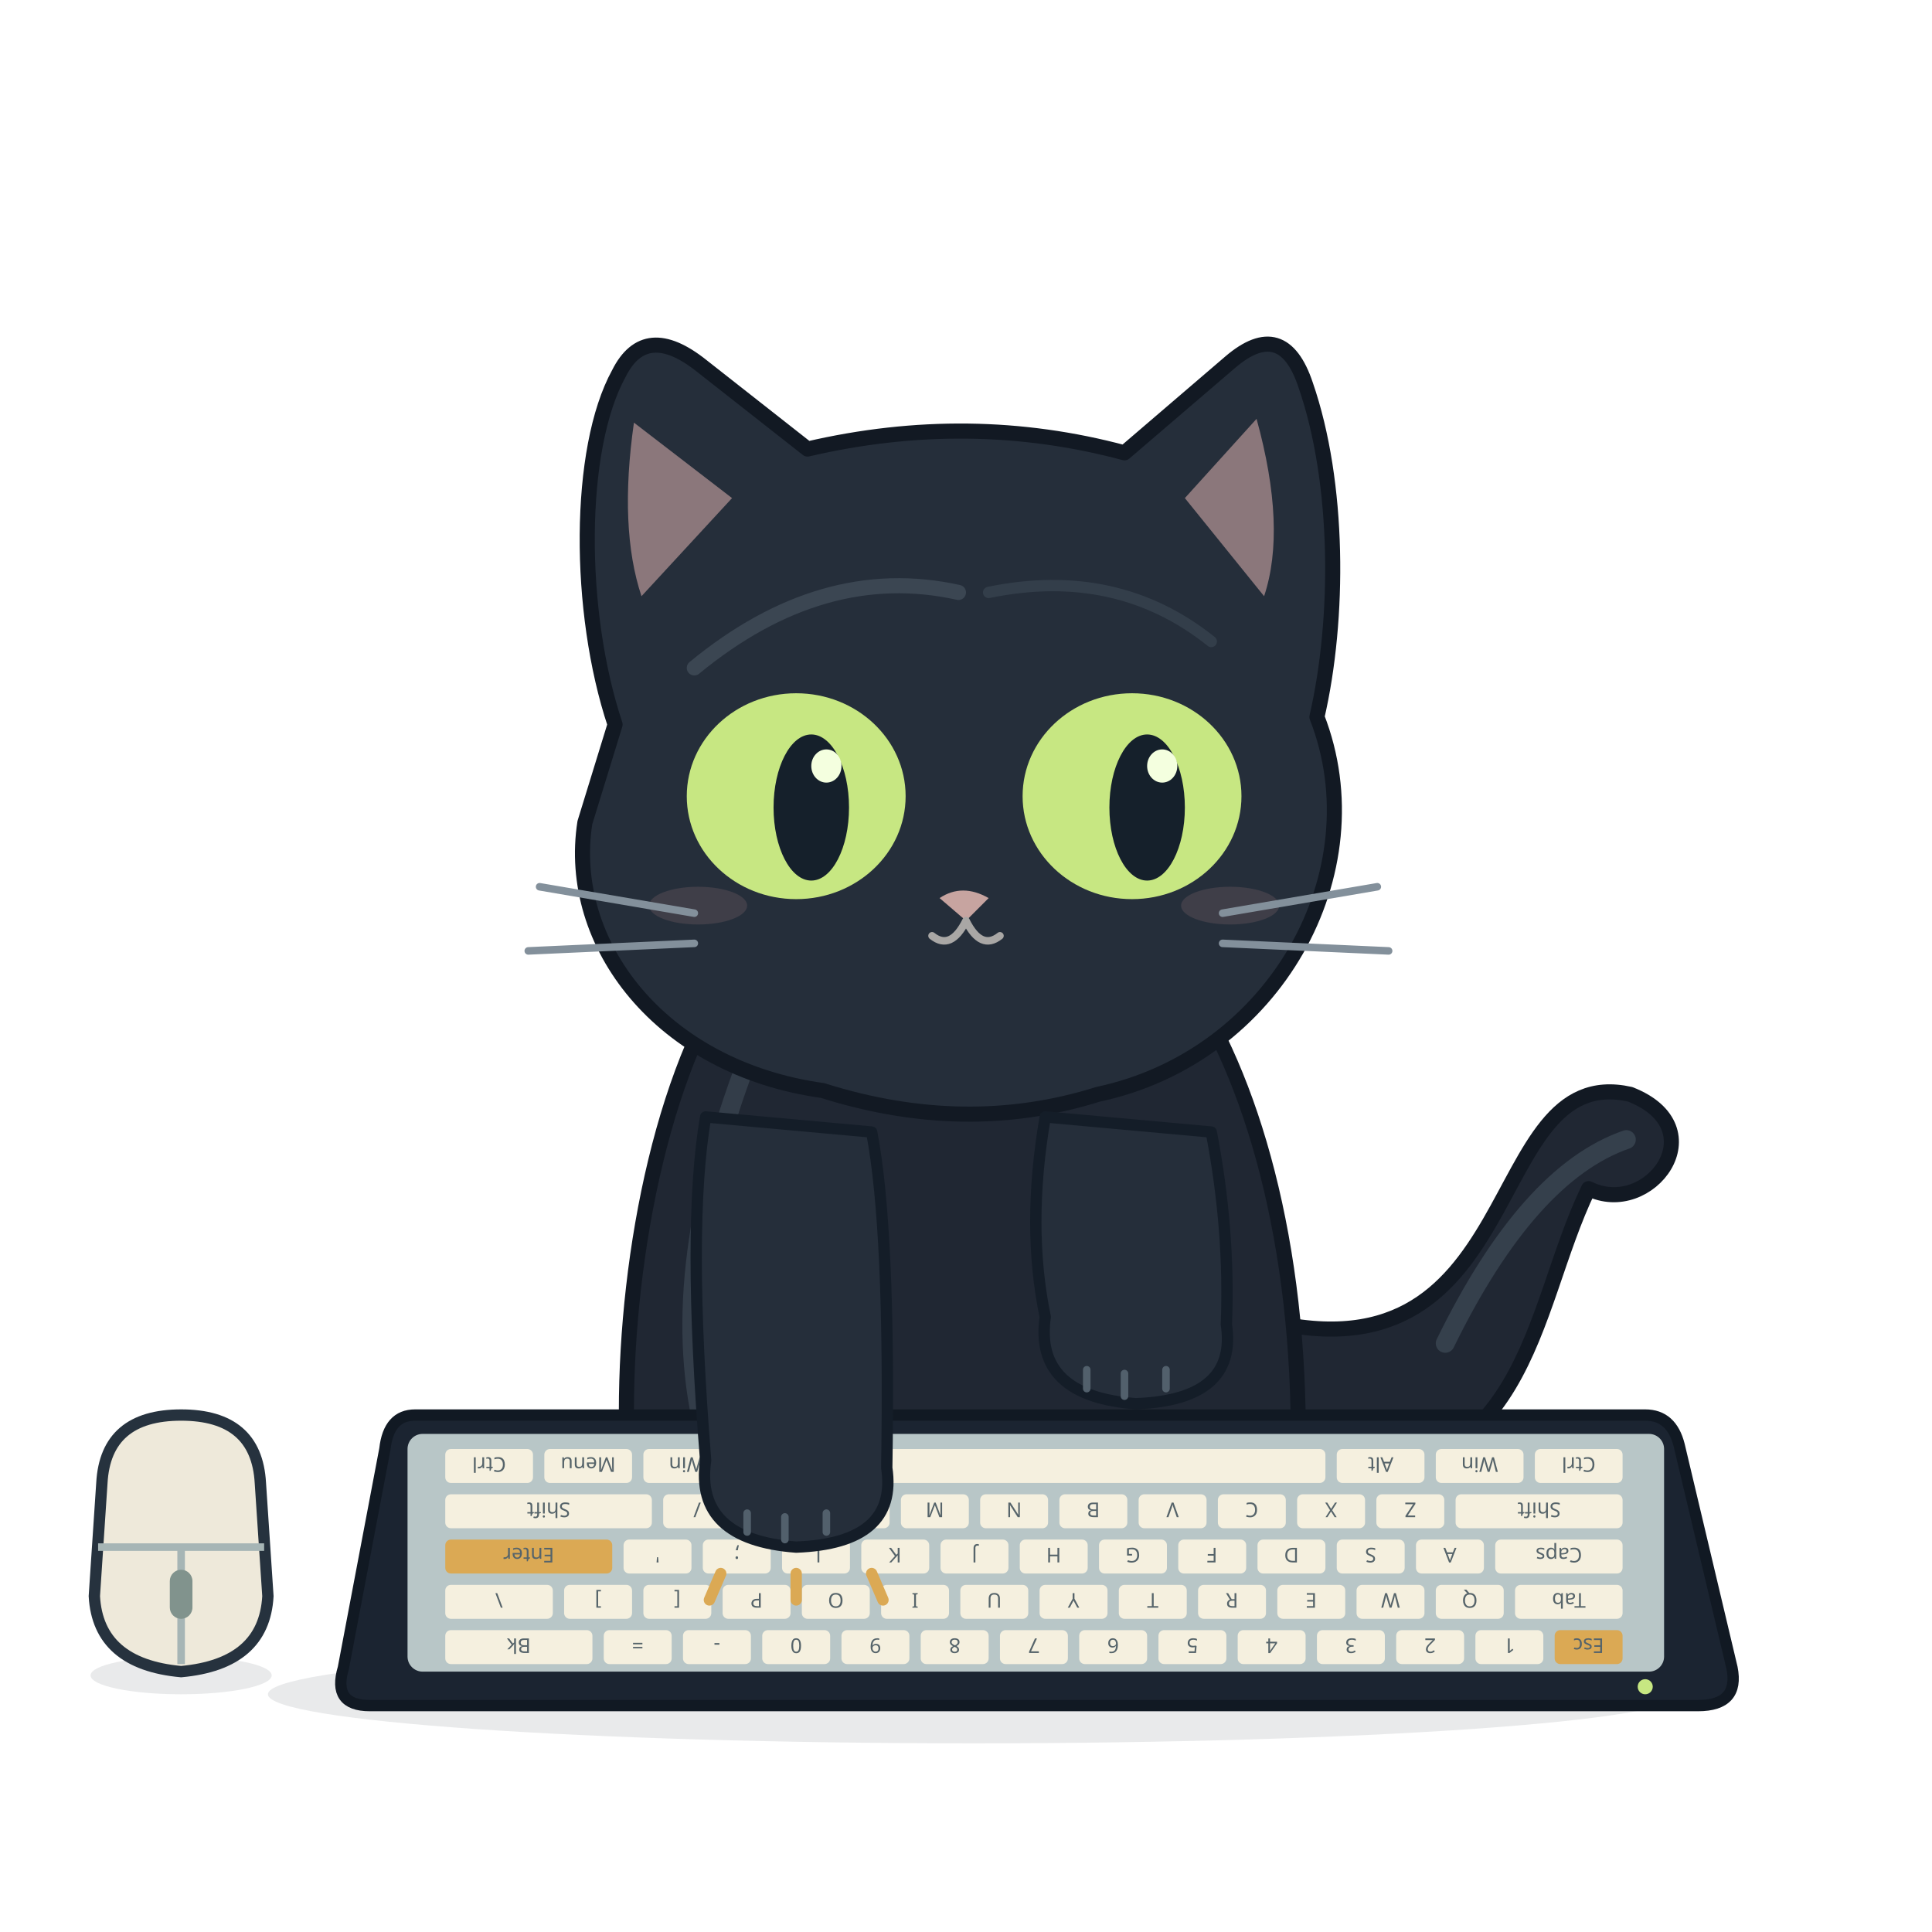
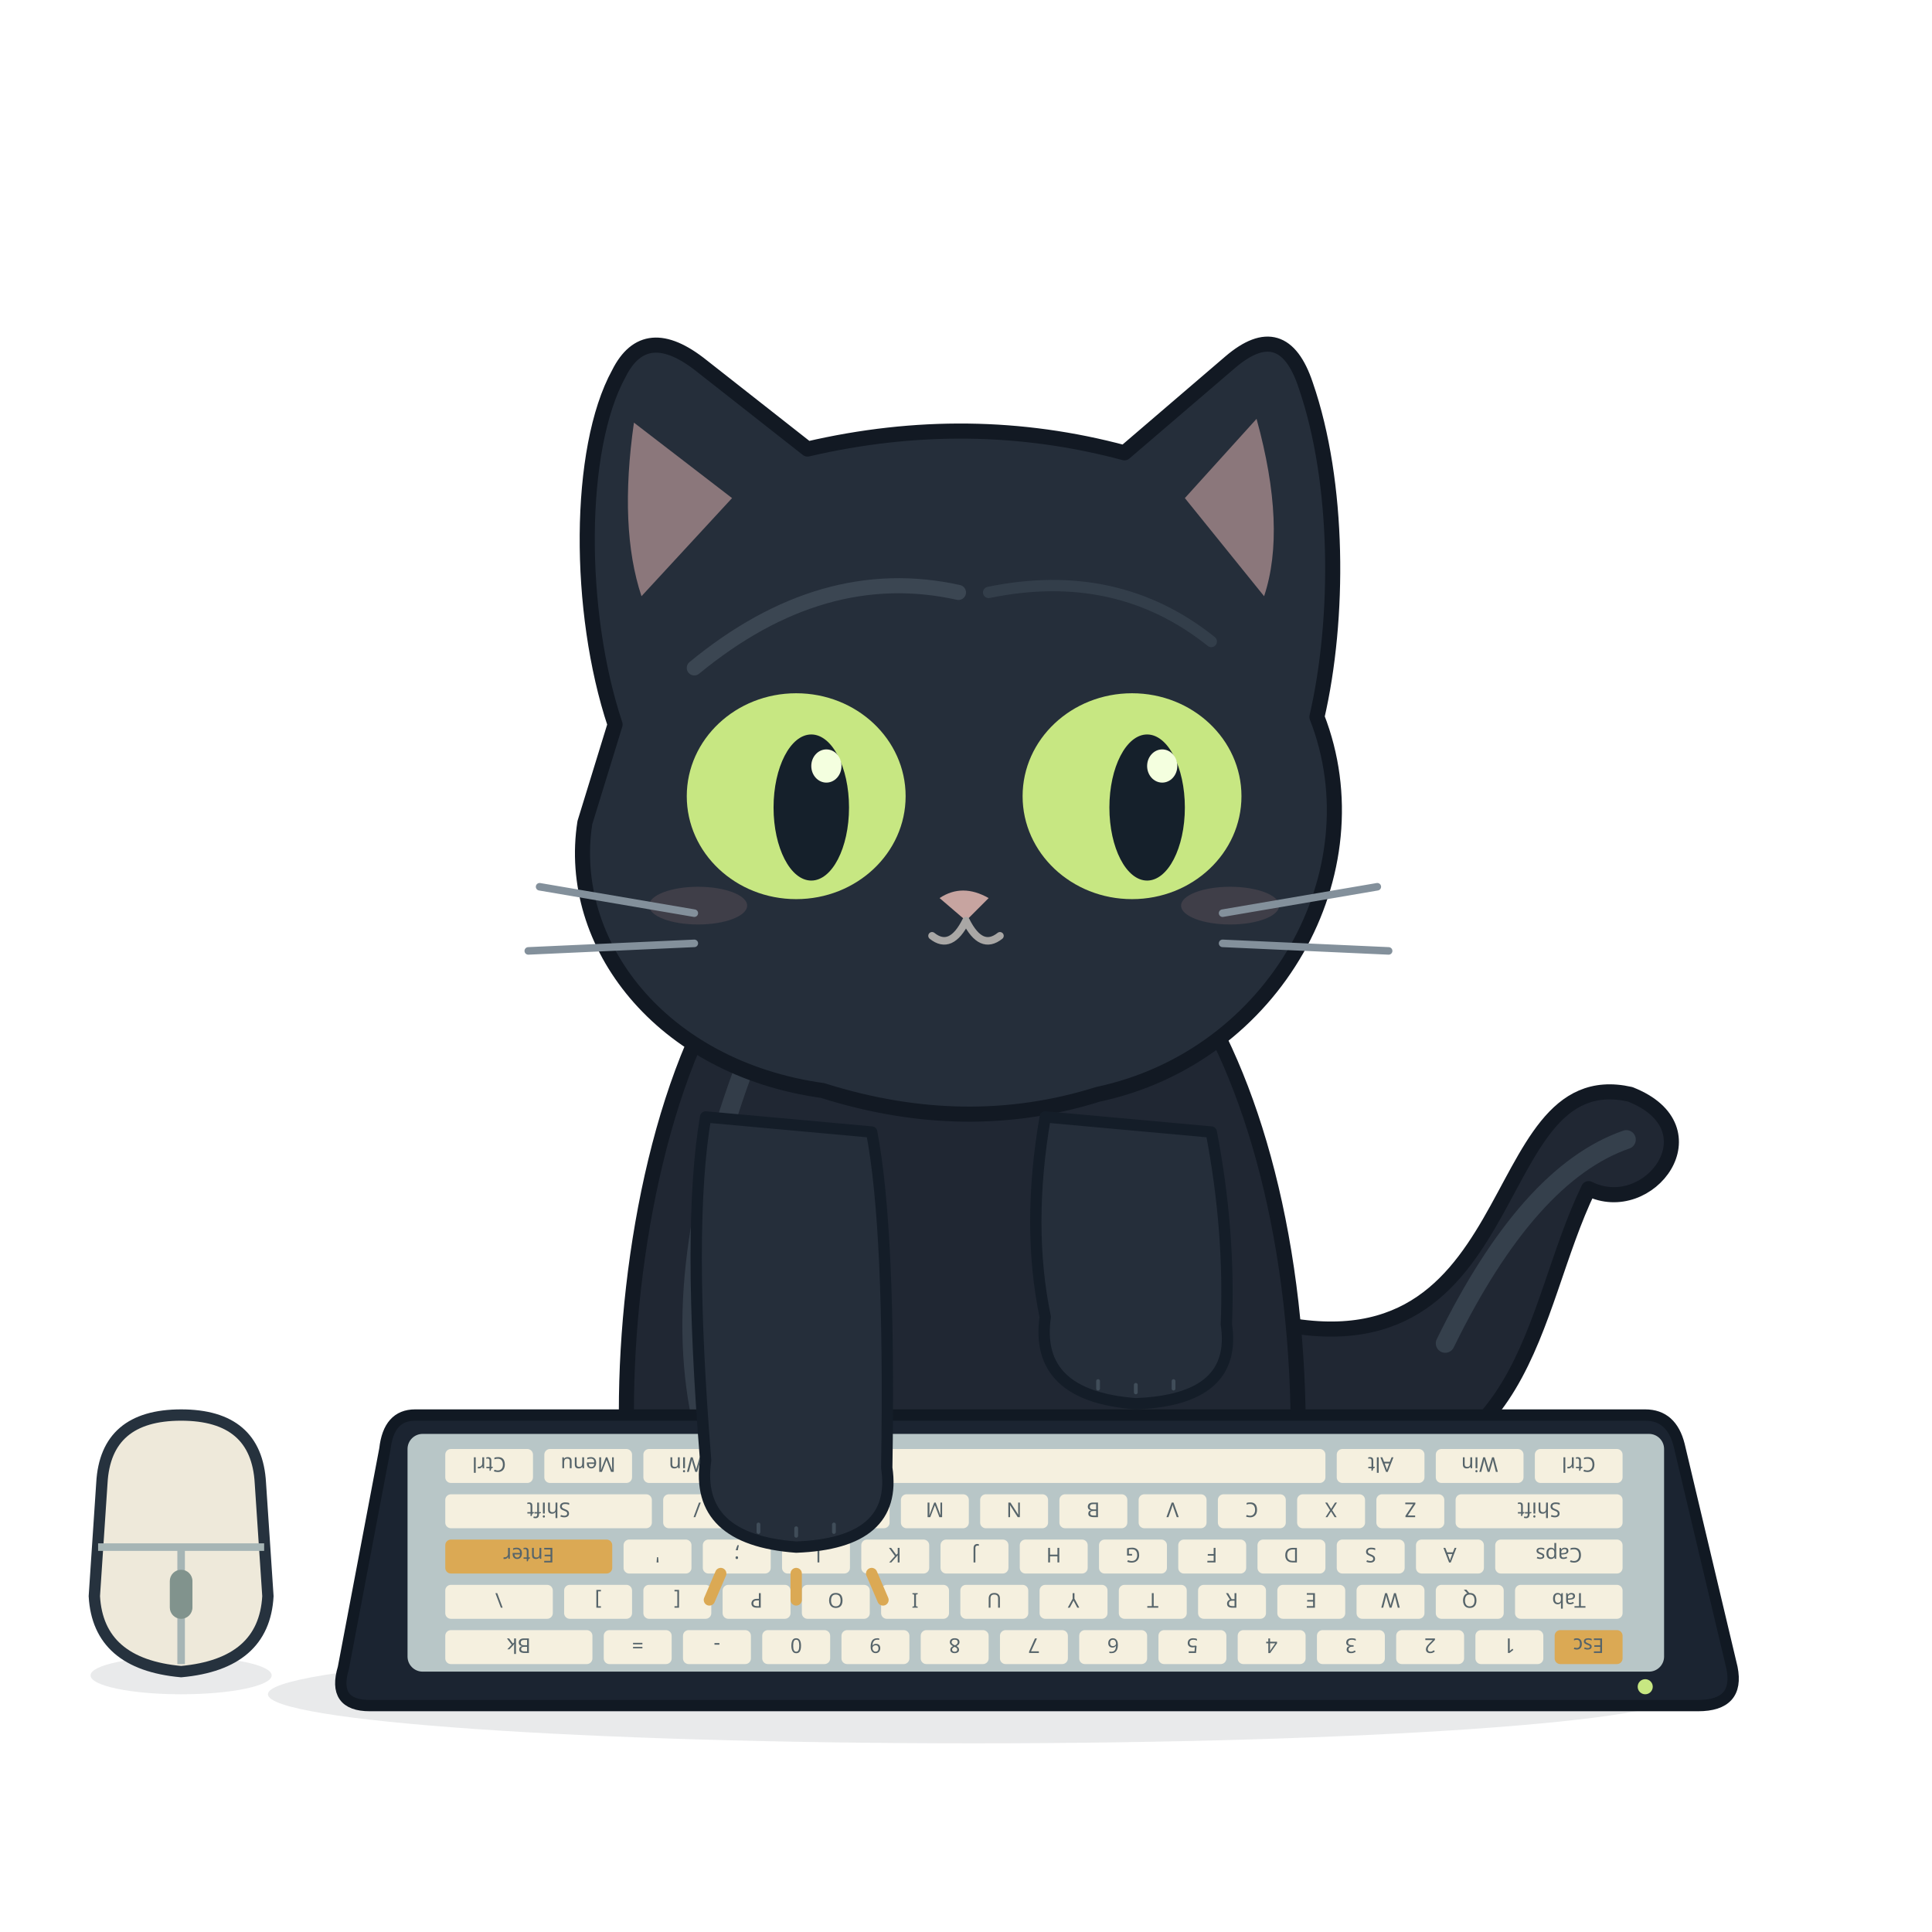
<svg xmlns="http://www.w3.org/2000/svg" width="512" height="512" viewBox="0 0 512 512">
  <ellipse cx="258" cy="449" rx="187" ry="13" fill="#17212d18" />
  <path d="M 332 349 C 406 370 392 281 432 290 C 455 299 437 323 421 315 C 405 348 406 395 345 393 Z" fill="#202733" stroke="#121923" stroke-width="4" stroke-linecap="round" stroke-linejoin="round" />
  <path d="M 383 356 Q 405 311 431 302" fill="none" stroke="#35404c" stroke-width="5" stroke-linecap="round" stroke-linejoin="round" />
  <path d="M 198 252 C 176 280 166 332 166 374 Q 163 407 195 413 L 316 413 Q 349 410 344 374 C 343 321 329 278 310 254 Z" fill="#202733" stroke="#121923" stroke-width="4" stroke-linecap="round" stroke-linejoin="round" />
  <path d="M 198 281 Q 176 339 187 381" fill="none" stroke="#333d49" stroke-width="5" stroke-linecap="round" stroke-linejoin="round" />
  <ellipse cx="210" cy="398" rx="36" ry="20" fill="#151d28" />
  <ellipse cx="303" cy="398" rx="36" ry="20" fill="#151d28" />
  <path d="M 163 192 C 153 162 153 119 164 99 Q 171 85 186 97 L 214 119 Q 257 109 298 120 L 326 96 Q 340 84 346 102 C 355 128 355 164 349 190 C 365 231 338 280 291 290 Q 256 301 218 289 C 175 283 150 250 155 218 Z" fill="#252e3a" stroke="#121923" stroke-width="4" stroke-linecap="round" stroke-linejoin="round" />
  <path d="M 168 112 Q 164 140 170 158 L 194 132 Z" fill="#8b777b" stroke="none" stroke-width="1" stroke-linecap="round" stroke-linejoin="round" />
  <path d="M 333 111 Q 341 140 335 158 L 314 132 Z" fill="#8b777b" stroke="none" stroke-width="1" stroke-linecap="round" stroke-linejoin="round" />
  <path d="M 184 177 Q 218 149 254 157" fill="none" stroke="#3b4652" stroke-width="4" stroke-linecap="round" stroke-linejoin="round" />
  <path d="M 262 157 Q 296 150 321 170" fill="none" stroke="#333e4a" stroke-width="3" stroke-linecap="round" stroke-linejoin="round" />
  <ellipse cx="211" cy="211" rx="29" ry="27.28" fill="#c7e782" />
  <ellipse cx="215" cy="214" rx="10" ry="19.36" fill="#15202b" />
  <ellipse cx="219" cy="203" rx="4" ry="4.4" fill="#f4ffdf" />
  <ellipse cx="300" cy="211" rx="29" ry="27.28" fill="#c7e782" />
  <ellipse cx="304" cy="214" rx="10" ry="19.36" fill="#15202b" />
  <ellipse cx="308" cy="203" rx="4" ry="4.4" fill="#f4ffdf" />
  <ellipse cx="185" cy="240" rx="13" ry="5" fill="#db9e9e24" />
  <ellipse cx="326" cy="240" rx="13" ry="5" fill="#db9e9e24" />
  <path d="M 249 238 Q 255 234 262 238 L 256 244 Z" fill="#c7a4a0" stroke="none" stroke-width="1" stroke-linecap="round" stroke-linejoin="round" />
  <path d="M 256 244 Q 252 252 247 248 M 256 244 Q 260 252 265 248" fill="none" stroke="#a9a7a5" stroke-width="2" stroke-linecap="round" stroke-linejoin="round" />
  <path d="M 184 242 L 143 235" fill="none" stroke="#83909b" stroke-width="2" stroke-linecap="round" stroke-linejoin="round" />
  <path d="M 184 250 L 140 252" fill="none" stroke="#83909b" stroke-width="2" stroke-linecap="round" stroke-linejoin="round" />
  <path d="M 324 242 L 365 235" fill="none" stroke="#83909b" stroke-width="2" stroke-linecap="round" stroke-linejoin="round" />
  <path d="M 324 250 L 368 252" fill="none" stroke="#83909b" stroke-width="2" stroke-linecap="round" stroke-linejoin="round" />
  <path d="M 110 375 L 436 375 Q 443 375 445 383 L 459 442 Q 461 452 450 452 L 98 452 Q 88 452 91 442 L 102 384 Q 103 375 110 375 Z" fill="#1b2431" stroke="#111923" stroke-width="3" stroke-linecap="round" stroke-linejoin="round" />
  <rect x="108" y="380" width="333" height="63" rx="4" fill="#b8c6c7" />
  <g transform="rotate(180 275 409)">
    <rect x="120" y="377" width="18" height="9" rx="1.5" fill="#dba954" />
    <text x="129.0" y="383.8" text-anchor="middle" font-family="sans-serif" font-size="5.4" fill="#56646a">Esc</text>
    <rect x="141" y="377" width="18" height="9" rx="1.5" fill="#f5f0df" />
    <text x="150.0" y="383.8" text-anchor="middle" font-family="sans-serif" font-size="5.4" fill="#56646a">1</text>
    <rect x="162" y="377" width="18" height="9" rx="1.5" fill="#f5f0df" />
    <text x="171.0" y="383.8" text-anchor="middle" font-family="sans-serif" font-size="5.4" fill="#56646a">2</text>
    <rect x="183" y="377" width="18" height="9" rx="1.5" fill="#f5f0df" />
    <text x="192.0" y="383.8" text-anchor="middle" font-family="sans-serif" font-size="5.4" fill="#56646a">3</text>
    <rect x="204" y="377" width="18" height="9" rx="1.5" fill="#f5f0df" />
    <text x="213.0" y="383.8" text-anchor="middle" font-family="sans-serif" font-size="5.4" fill="#56646a">4</text>
    <rect x="225" y="377" width="18" height="9" rx="1.5" fill="#f5f0df" />
    <text x="234.0" y="383.8" text-anchor="middle" font-family="sans-serif" font-size="5.4" fill="#56646a">5</text>
    <rect x="246" y="377" width="18" height="9" rx="1.5" fill="#f5f0df" />
    <text x="255.0" y="383.8" text-anchor="middle" font-family="sans-serif" font-size="5.4" fill="#56646a">6</text>
    <rect x="267" y="377" width="18" height="9" rx="1.5" fill="#f5f0df" />
    <text x="276.0" y="383.8" text-anchor="middle" font-family="sans-serif" font-size="5.4" fill="#56646a">7</text>
    <rect x="288" y="377" width="18" height="9" rx="1.5" fill="#f5f0df" />
    <text x="297.0" y="383.8" text-anchor="middle" font-family="sans-serif" font-size="5.4" fill="#56646a">8</text>
    <rect x="309" y="377" width="18" height="9" rx="1.5" fill="#f5f0df" />
    <text x="318.0" y="383.8" text-anchor="middle" font-family="sans-serif" font-size="5.4" fill="#56646a">9</text>
    <rect x="330" y="377" width="18" height="9" rx="1.5" fill="#f5f0df" />
    <text x="339.0" y="383.8" text-anchor="middle" font-family="sans-serif" font-size="5.4" fill="#56646a">0</text>
    <rect x="351" y="377" width="18" height="9" rx="1.5" fill="#f5f0df" />
    <text x="360.0" y="383.8" text-anchor="middle" font-family="sans-serif" font-size="5.4" fill="#56646a">-</text>
    <rect x="372" y="377" width="18" height="9" rx="1.5" fill="#f5f0df" />
    <text x="381.0" y="383.8" text-anchor="middle" font-family="sans-serif" font-size="5.4" fill="#56646a">=</text>
    <rect x="393" y="377" width="39" height="9" rx="1.5" fill="#f5f0df" />
    <text x="412.5" y="383.8" text-anchor="middle" font-family="sans-serif" font-size="5.4" fill="#56646a">Bk</text>
    <rect x="120" y="389" width="28.5" height="9" rx="1.5" fill="#f5f0df" />
    <text x="134.25" y="395.8" text-anchor="middle" font-family="sans-serif" font-size="5.4" fill="#56646a">Tab</text>
    <rect x="151.5" y="389" width="18" height="9" rx="1.5" fill="#f5f0df" />
    <text x="160.5" y="395.8" text-anchor="middle" font-family="sans-serif" font-size="5.4" fill="#56646a">Q</text>
    <rect x="172.5" y="389" width="18" height="9" rx="1.5" fill="#f5f0df" />
    <text x="181.5" y="395.8" text-anchor="middle" font-family="sans-serif" font-size="5.4" fill="#56646a">W</text>
    <rect x="193.5" y="389" width="18" height="9" rx="1.5" fill="#f5f0df" />
    <text x="202.5" y="395.8" text-anchor="middle" font-family="sans-serif" font-size="5.4" fill="#56646a">E</text>
    <rect x="214.5" y="389" width="18" height="9" rx="1.5" fill="#f5f0df" />
    <text x="223.5" y="395.8" text-anchor="middle" font-family="sans-serif" font-size="5.4" fill="#56646a">R</text>
    <rect x="235.5" y="389" width="18" height="9" rx="1.5" fill="#f5f0df" />
    <text x="244.5" y="395.8" text-anchor="middle" font-family="sans-serif" font-size="5.4" fill="#56646a">T</text>
    <rect x="256.5" y="389" width="18" height="9" rx="1.5" fill="#f5f0df" />
    <text x="265.5" y="395.8" text-anchor="middle" font-family="sans-serif" font-size="5.4" fill="#56646a">Y</text>
    <rect x="277.5" y="389" width="18" height="9" rx="1.5" fill="#f5f0df" />
    <text x="286.5" y="395.8" text-anchor="middle" font-family="sans-serif" font-size="5.4" fill="#56646a">U</text>
    <rect x="298.5" y="389" width="18" height="9" rx="1.5" fill="#f5f0df" />
    <text x="307.5" y="395.8" text-anchor="middle" font-family="sans-serif" font-size="5.4" fill="#56646a">I</text>
    <rect x="319.5" y="389" width="18" height="9" rx="1.5" fill="#f5f0df" />
    <text x="328.5" y="395.8" text-anchor="middle" font-family="sans-serif" font-size="5.4" fill="#56646a">O</text>
    <rect x="340.5" y="389" width="18" height="9" rx="1.5" fill="#f5f0df" />
    <text x="349.5" y="395.8" text-anchor="middle" font-family="sans-serif" font-size="5.4" fill="#56646a">P</text>
    <rect x="361.5" y="389" width="18" height="9" rx="1.5" fill="#f5f0df" />
    <text x="370.5" y="395.8" text-anchor="middle" font-family="sans-serif" font-size="5.4" fill="#56646a">[</text>
    <rect x="382.5" y="389" width="18" height="9" rx="1.5" fill="#f5f0df" />
    <text x="391.5" y="395.8" text-anchor="middle" font-family="sans-serif" font-size="5.4" fill="#56646a">]</text>
    <rect x="403.5" y="389" width="28.5" height="9" rx="1.5" fill="#f5f0df" />
    <text x="417.75" y="395.8" text-anchor="middle" font-family="sans-serif" font-size="5.4" fill="#56646a">\</text>
    <rect x="120" y="401" width="33.75" height="9" rx="1.5" fill="#f5f0df" />
    <text x="136.875" y="407.8" text-anchor="middle" font-family="sans-serif" font-size="5.4" fill="#56646a">Caps</text>
    <rect x="156.75" y="401" width="18" height="9" rx="1.5" fill="#f5f0df" />
    <text x="165.75" y="407.8" text-anchor="middle" font-family="sans-serif" font-size="5.4" fill="#56646a">A</text>
    <rect x="177.75" y="401" width="18" height="9" rx="1.5" fill="#f5f0df" />
    <text x="186.75" y="407.8" text-anchor="middle" font-family="sans-serif" font-size="5.4" fill="#56646a">S</text>
    <rect x="198.75" y="401" width="18" height="9" rx="1.5" fill="#f5f0df" />
    <text x="207.75" y="407.8" text-anchor="middle" font-family="sans-serif" font-size="5.4" fill="#56646a">D</text>
    <rect x="219.75" y="401" width="18" height="9" rx="1.5" fill="#f5f0df" />
    <text x="228.75" y="407.8" text-anchor="middle" font-family="sans-serif" font-size="5.4" fill="#56646a">F</text>
    <rect x="240.75" y="401" width="18" height="9" rx="1.5" fill="#f5f0df" />
    <text x="249.75" y="407.8" text-anchor="middle" font-family="sans-serif" font-size="5.4" fill="#56646a">G</text>
    <rect x="261.75" y="401" width="18" height="9" rx="1.5" fill="#f5f0df" />
    <text x="270.75" y="407.8" text-anchor="middle" font-family="sans-serif" font-size="5.4" fill="#56646a">H</text>
    <rect x="282.75" y="401" width="18" height="9" rx="1.5" fill="#f5f0df" />
    <text x="291.75" y="407.8" text-anchor="middle" font-family="sans-serif" font-size="5.4" fill="#56646a">J</text>
    <rect x="303.75" y="401" width="18" height="9" rx="1.5" fill="#f5f0df" />
    <text x="312.75" y="407.8" text-anchor="middle" font-family="sans-serif" font-size="5.4" fill="#56646a">K</text>
    <rect x="324.75" y="401" width="18" height="9" rx="1.5" fill="#f5f0df" />
    <text x="333.75" y="407.8" text-anchor="middle" font-family="sans-serif" font-size="5.4" fill="#56646a">L</text>
    <rect x="345.75" y="401" width="18" height="9" rx="1.5" fill="#f5f0df" />
    <text x="354.75" y="407.8" text-anchor="middle" font-family="sans-serif" font-size="5.4" fill="#56646a">;</text>
    <rect x="366.75" y="401" width="18" height="9" rx="1.5" fill="#f5f0df" />
    <text x="375.75" y="407.8" text-anchor="middle" font-family="sans-serif" font-size="5.4" fill="#56646a">'</text>
    <rect x="387.75" y="401" width="44.25" height="9" rx="1.5" fill="#dba954" />
    <text x="409.875" y="407.8" text-anchor="middle" font-family="sans-serif" font-size="5.4" fill="#56646a">Enter</text>
    <rect x="120" y="413" width="44.25" height="9" rx="1.5" fill="#f5f0df" />
    <text x="142.125" y="419.8" text-anchor="middle" font-family="sans-serif" font-size="5.4" fill="#56646a">Shift</text>
    <rect x="167.25" y="413" width="18" height="9" rx="1.5" fill="#f5f0df" />
    <text x="176.25" y="419.8" text-anchor="middle" font-family="sans-serif" font-size="5.4" fill="#56646a">Z</text>
    <rect x="188.25" y="413" width="18" height="9" rx="1.5" fill="#f5f0df" />
    <text x="197.25" y="419.8" text-anchor="middle" font-family="sans-serif" font-size="5.4" fill="#56646a">X</text>
    <rect x="209.25" y="413" width="18" height="9" rx="1.5" fill="#f5f0df" />
    <text x="218.25" y="419.8" text-anchor="middle" font-family="sans-serif" font-size="5.4" fill="#56646a">C</text>
    <rect x="230.25" y="413" width="18" height="9" rx="1.5" fill="#f5f0df" />
    <text x="239.25" y="419.8" text-anchor="middle" font-family="sans-serif" font-size="5.4" fill="#56646a">V</text>
    <rect x="251.25" y="413" width="18" height="9" rx="1.5" fill="#f5f0df" />
    <text x="260.25" y="419.8" text-anchor="middle" font-family="sans-serif" font-size="5.4" fill="#56646a">B</text>
    <rect x="272.25" y="413" width="18" height="9" rx="1.5" fill="#f5f0df" />
    <text x="281.25" y="419.8" text-anchor="middle" font-family="sans-serif" font-size="5.4" fill="#56646a">N</text>
    <rect x="293.25" y="413" width="18" height="9" rx="1.5" fill="#f5f0df" />
    <text x="302.25" y="419.8" text-anchor="middle" font-family="sans-serif" font-size="5.4" fill="#56646a">M</text>
    <rect x="314.25" y="413" width="18" height="9" rx="1.5" fill="#f5f0df" />
    <text x="323.25" y="419.8" text-anchor="middle" font-family="sans-serif" font-size="5.4" fill="#56646a">,</text>
    <rect x="335.25" y="413" width="18" height="9" rx="1.5" fill="#f5f0df" />
    <text x="344.25" y="419.8" text-anchor="middle" font-family="sans-serif" font-size="5.4" fill="#56646a">.</text>
    <rect x="356.25" y="413" width="18" height="9" rx="1.5" fill="#f5f0df" />
    <text x="365.25" y="419.8" text-anchor="middle" font-family="sans-serif" font-size="5.4" fill="#56646a">/</text>
    <rect x="377.25" y="413" width="54.75" height="9" rx="1.5" fill="#f5f0df" />
    <text x="404.625" y="419.8" text-anchor="middle" font-family="sans-serif" font-size="5.4" fill="#56646a">Shift</text>
    <rect x="120" y="425" width="23.25" height="9" rx="1.5" fill="#f5f0df" />
    <text x="131.625" y="431.8" text-anchor="middle" font-family="sans-serif" font-size="5.4" fill="#56646a">Ctrl</text>
    <rect x="146.25" y="425" width="23.25" height="9" rx="1.5" fill="#f5f0df" />
    <text x="157.875" y="431.8" text-anchor="middle" font-family="sans-serif" font-size="5.4" fill="#56646a">Win</text>
    <rect x="172.5" y="425" width="23.25" height="9" rx="1.5" fill="#f5f0df" />
    <text x="184.125" y="431.8" text-anchor="middle" font-family="sans-serif" font-size="5.4" fill="#56646a">Alt</text>
    <rect x="198.75" y="425" width="128.25" height="9" rx="1.5" fill="#f5f0df" />
    <text x="262.875" y="431.8" text-anchor="middle" font-family="sans-serif" font-size="5.4" fill="#56646a" />
    <rect x="330.0" y="425" width="23.25" height="9" rx="1.5" fill="#f5f0df" />
    <text x="341.625" y="431.8" text-anchor="middle" font-family="sans-serif" font-size="5.4" fill="#56646a">Alt</text>
    <rect x="356.25" y="425" width="23.25" height="9" rx="1.5" fill="#f5f0df" />
    <text x="367.875" y="431.8" text-anchor="middle" font-family="sans-serif" font-size="5.4" fill="#56646a">Win</text>
    <rect x="382.5" y="425" width="23.25" height="9" rx="1.5" fill="#f5f0df" />
    <text x="394.125" y="431.8" text-anchor="middle" font-family="sans-serif" font-size="5.4" fill="#56646a">Menu</text>
    <rect x="408.75" y="425" width="23.25" height="9" rx="1.5" fill="#f5f0df" />
    <text x="420.375" y="431.8" text-anchor="middle" font-family="sans-serif" font-size="5.4" fill="#56646a">Ctrl</text>
  </g>
  <ellipse cx="436" cy="447" rx="2" ry="2" fill="#c7e782" />
  <g transform="translate(0 0)">
    <ellipse cx="48" cy="444" rx="24" ry="5" fill="#17212d18" />
    <path d="M 27 393 Q 28 375 48 375 Q 68 375 69 393 L 71 423 Q 70 441 48 443 Q 26 441 25 423 Z" fill="#eee9da" stroke="#26323e" stroke-width="3" />
    <path d="M 26 410 H 70 M 48 410 V 441" fill="none" stroke="#a6b5b5" stroke-width="2" />
    <rect x="45" y="416" width="6" height="13" rx="3" fill="#81938d" />
  </g>
  <path d="M 187 296 Q 182 325 187 387 Q 184 408 211 410 Q 238 409 235 389 Q 236 326 231 300 Z" fill="#252e3a" stroke="#141d28" stroke-width="3" stroke-linecap="round" stroke-linejoin="round" />
-   <path d="M 198 401 L 198 406 M 208 402 L 208 408 M 219 401 L 219 406" fill="none" stroke="#52606c" stroke-width="2" stroke-linecap="round" stroke-linejoin="round" />
+   <path d="M 201 404 l 0 2 M 211 405 l 0 2 M 221 404 l 0 2" fill="none" stroke="#404d59" stroke-width="1" stroke-linecap="round" stroke-linejoin="round" />
  <path d="M 191 417 l -3.0 7" fill="none" stroke="#dba954" stroke-width="3" stroke-linecap="round" stroke-linejoin="round" />
  <path d="M 211 417 l 0.0 7" fill="none" stroke="#dba954" stroke-width="3" stroke-linecap="round" stroke-linejoin="round" />
  <path d="M 231 417 l 3.0 7" fill="none" stroke="#dba954" stroke-width="3" stroke-linecap="round" stroke-linejoin="round" />
  <path d="M 277 296 Q 272 325 277 349 Q 274 370 301 372 Q 328 371 325 351 Q 326 326 321 300 Z" fill="#252e3a" stroke="#141d28" stroke-width="3" stroke-linecap="round" stroke-linejoin="round" />
-   <path d="M 288 363 L 288 368 M 298 364 L 298 370 M 309 363 L 309 368" fill="none" stroke="#52606c" stroke-width="2" stroke-linecap="round" stroke-linejoin="round" />
+   <path d="M 291 366 l 0 2 M 301 367 l 0 2 M 311 366 l 0 2" fill="none" stroke="#404d59" stroke-width="1" stroke-linecap="round" stroke-linejoin="round" />
</svg>
